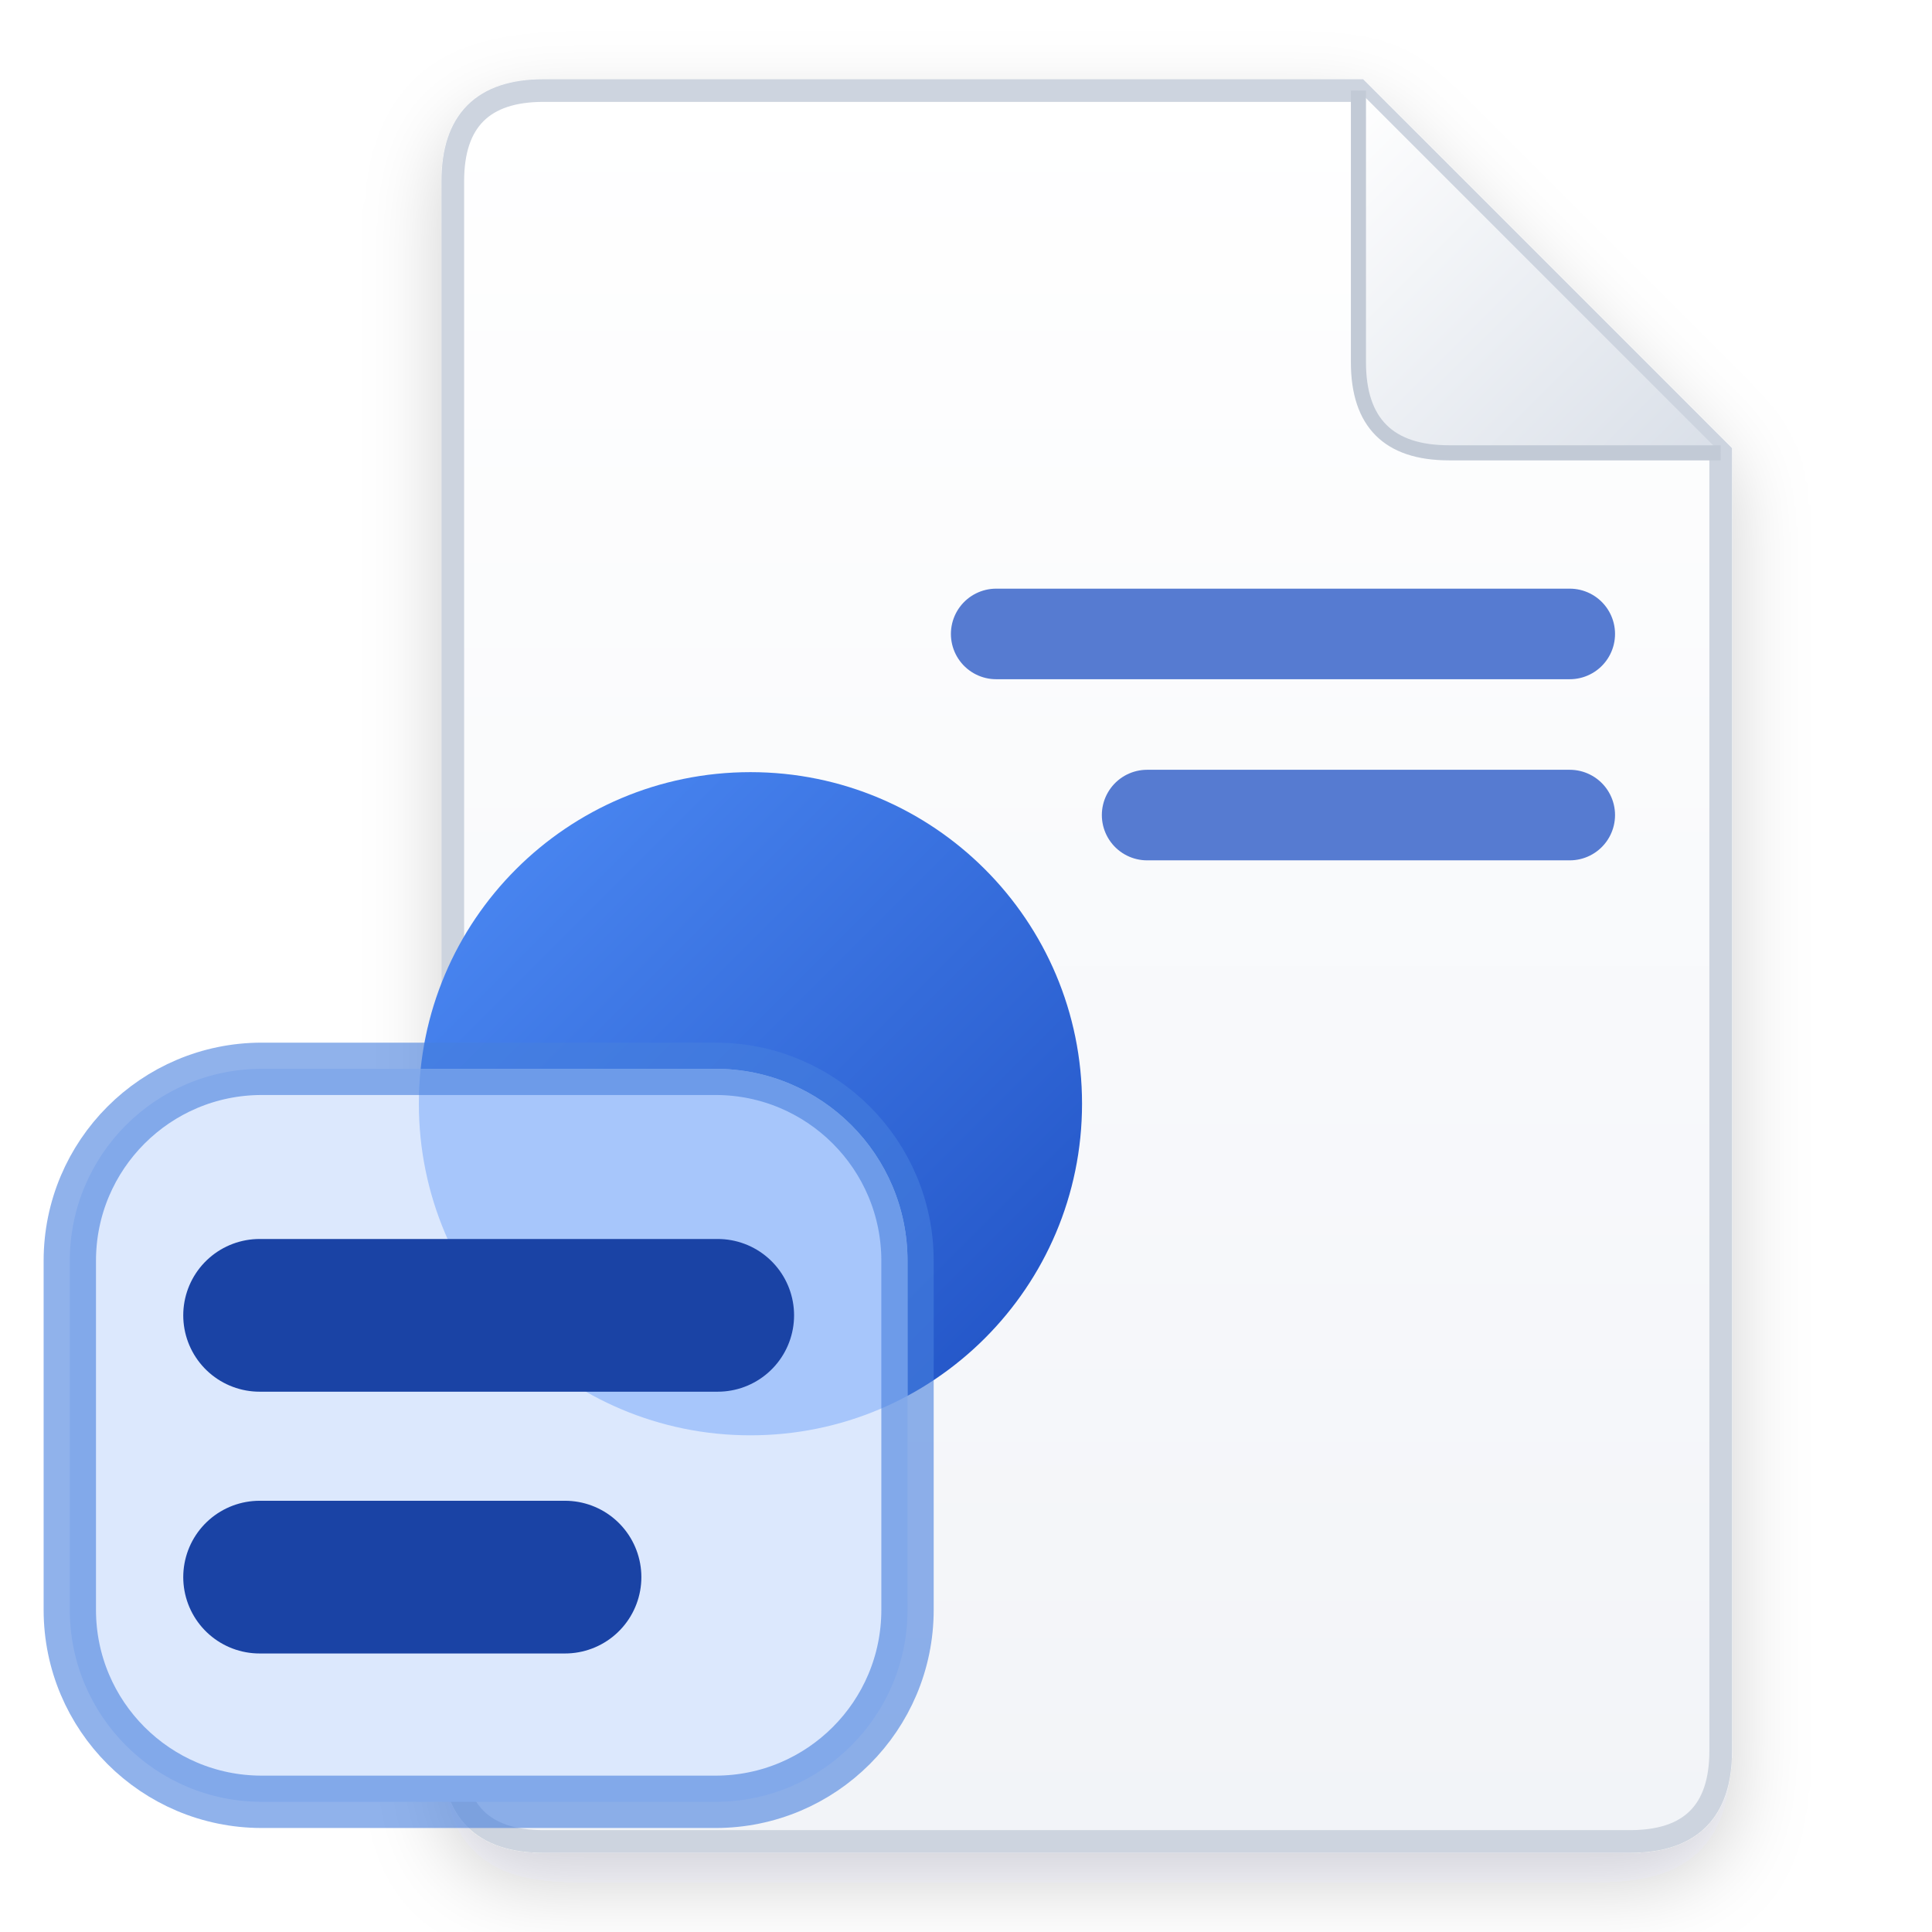
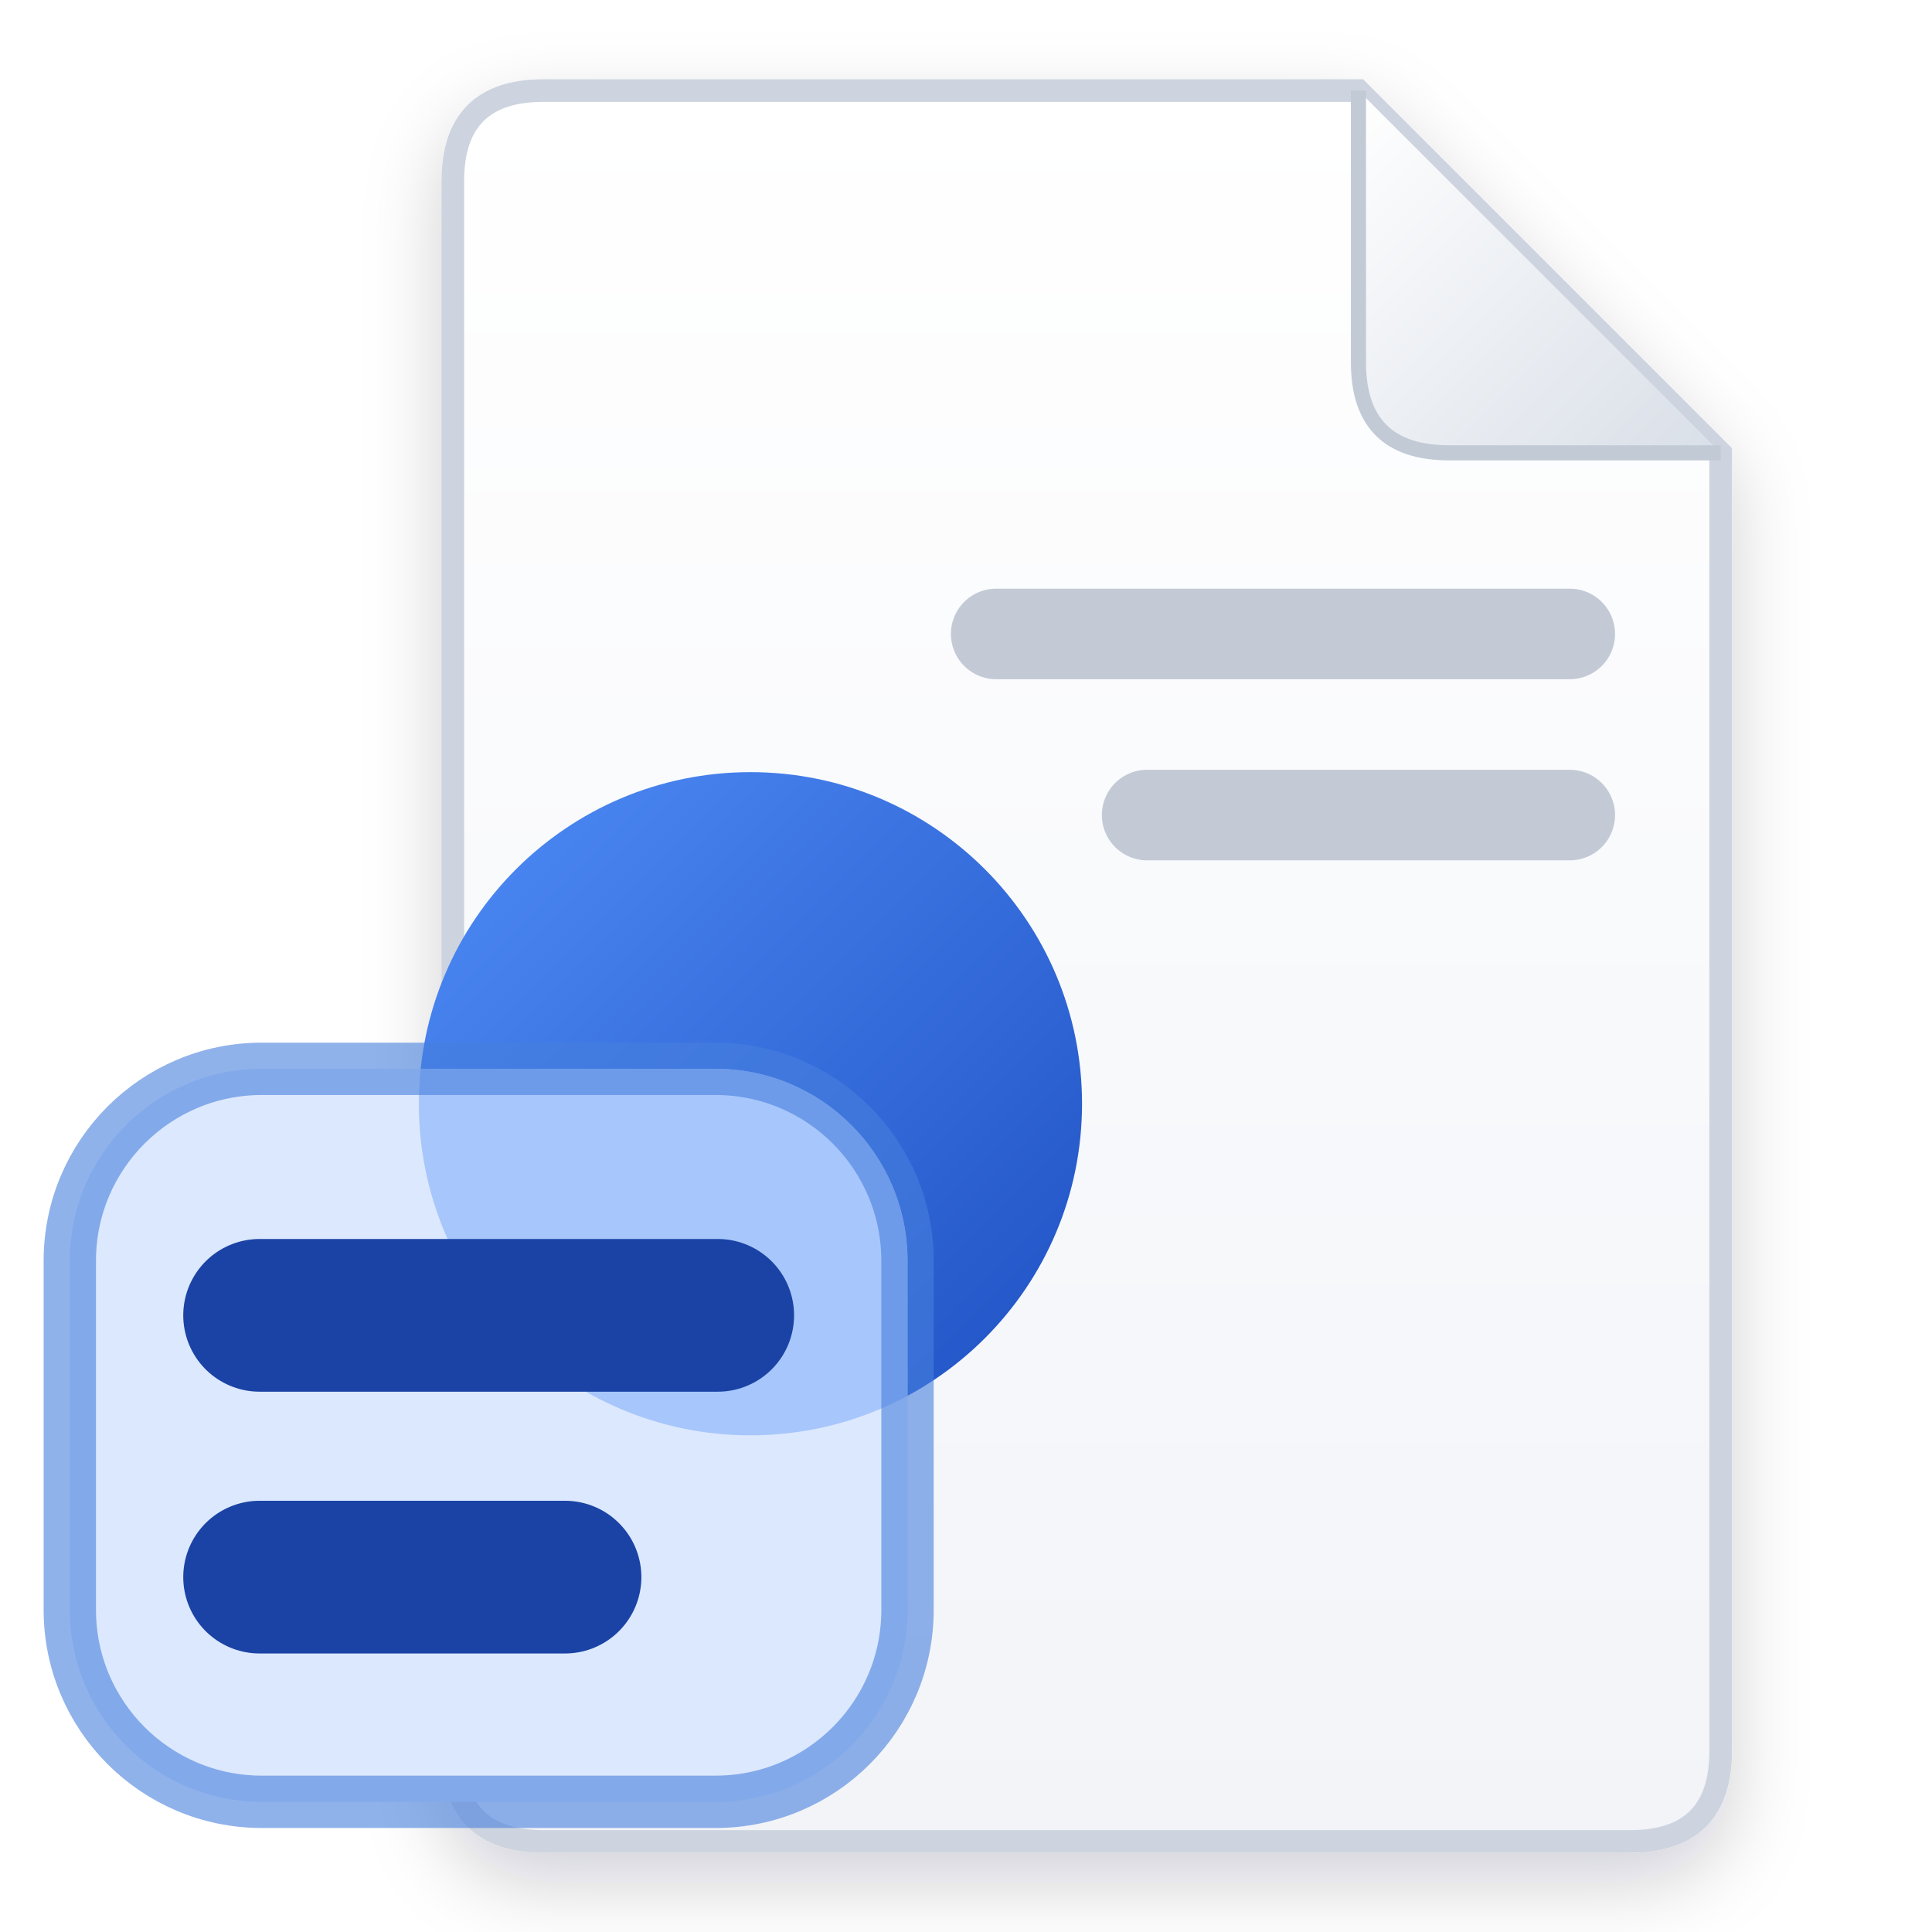
<svg xmlns="http://www.w3.org/2000/svg" viewBox="0 0 128 128" width="128" height="128">
  <defs>
    <linearGradient id="rtf-md-pg" x1="0" y1="0" x2="0" y2="1">
      <stop offset="0" stop-color="#ffffff" />
      <stop offset="1" stop-color="#f2f4f8" />
    </linearGradient>
    <linearGradient id="rtf-md-fd" x1="0" y1="0" x2="1" y2="1">
      <stop offset="0" stop-color="#ffffff" />
      <stop offset="1" stop-color="#d9dfe8" />
    </linearGradient>
    <filter id="rtf-md-sh" x="-20%" y="-20%" width="140%" height="140%">
      <feDropShadow dx="0" dy="2" stdDeviation="2.5" flood-color="#0b1530" flood-opacity=".18" />
    </filter>
  </defs>
  <path d="M36,6 H90 L114,30 V116 Q114,122 108,122 H36 Q30,122 30,116 V12 Q30,6 36,6 Z" fill="url(#rtf-md-pg)" stroke="#cdd4df" stroke-width="1.5" filter="url(#rtf-md-sh)" />
  <path d="M90,6 V24 Q90,30 96,30 H114 Z" fill="url(#rtf-md-fd)" />
  <path d="M90,6 V24 Q90,30 96,30 H114" fill="none" stroke="#c2cad6" stroke-width="1" />
-   <path d="M66,42 H104 M76,54 H104" stroke="#567bd1" stroke-width="6" stroke-linecap="round" />
+   <path d="M66,42 H104 M76,54 H104" stroke="#c3cad6" stroke-width="6" stroke-linecap="round" />
  <svg x="0" y="50" width="74" height="74" viewBox="0 0 128 128">
    <defs>
      <linearGradient id="write-sm-g1" x1="0" y1="0" x2="1" y2="1">
        <stop offset="0" stop-color="#4f8df7" />
        <stop offset="1" stop-color="#1e4fc2" />
      </linearGradient>
      <clipPath id="write-sm-p2">
        <rect x="8" y="36" width="96" height="84" rx="22" fill="#000" />
      </clipPath>
    </defs>
    <circle cx="86" cy="40" r="38" fill="url(#write-sm-g1)" />
    <rect x="8" y="36" width="96" height="84" rx="22" fill="#dce8fd" />
    <g clip-path="url(#write-sm-p2)">
      <circle cx="86" cy="40" r="38" fill="#a7c6fb" />
    </g>
    <rect x="8" y="36" width="96" height="84" rx="22" fill="none" stroke="#477fde" stroke-opacity=".6" stroke-width="6" />
    <g transform="translate(56,78) scale(1.25)">
      <path stroke="#1a43a5" stroke-width="14" stroke-linecap="round" stroke-linejoin="round" fill="none" d="M-21,-11 H21 M-21,13 H7" />
    </g>
  </svg>
</svg>
